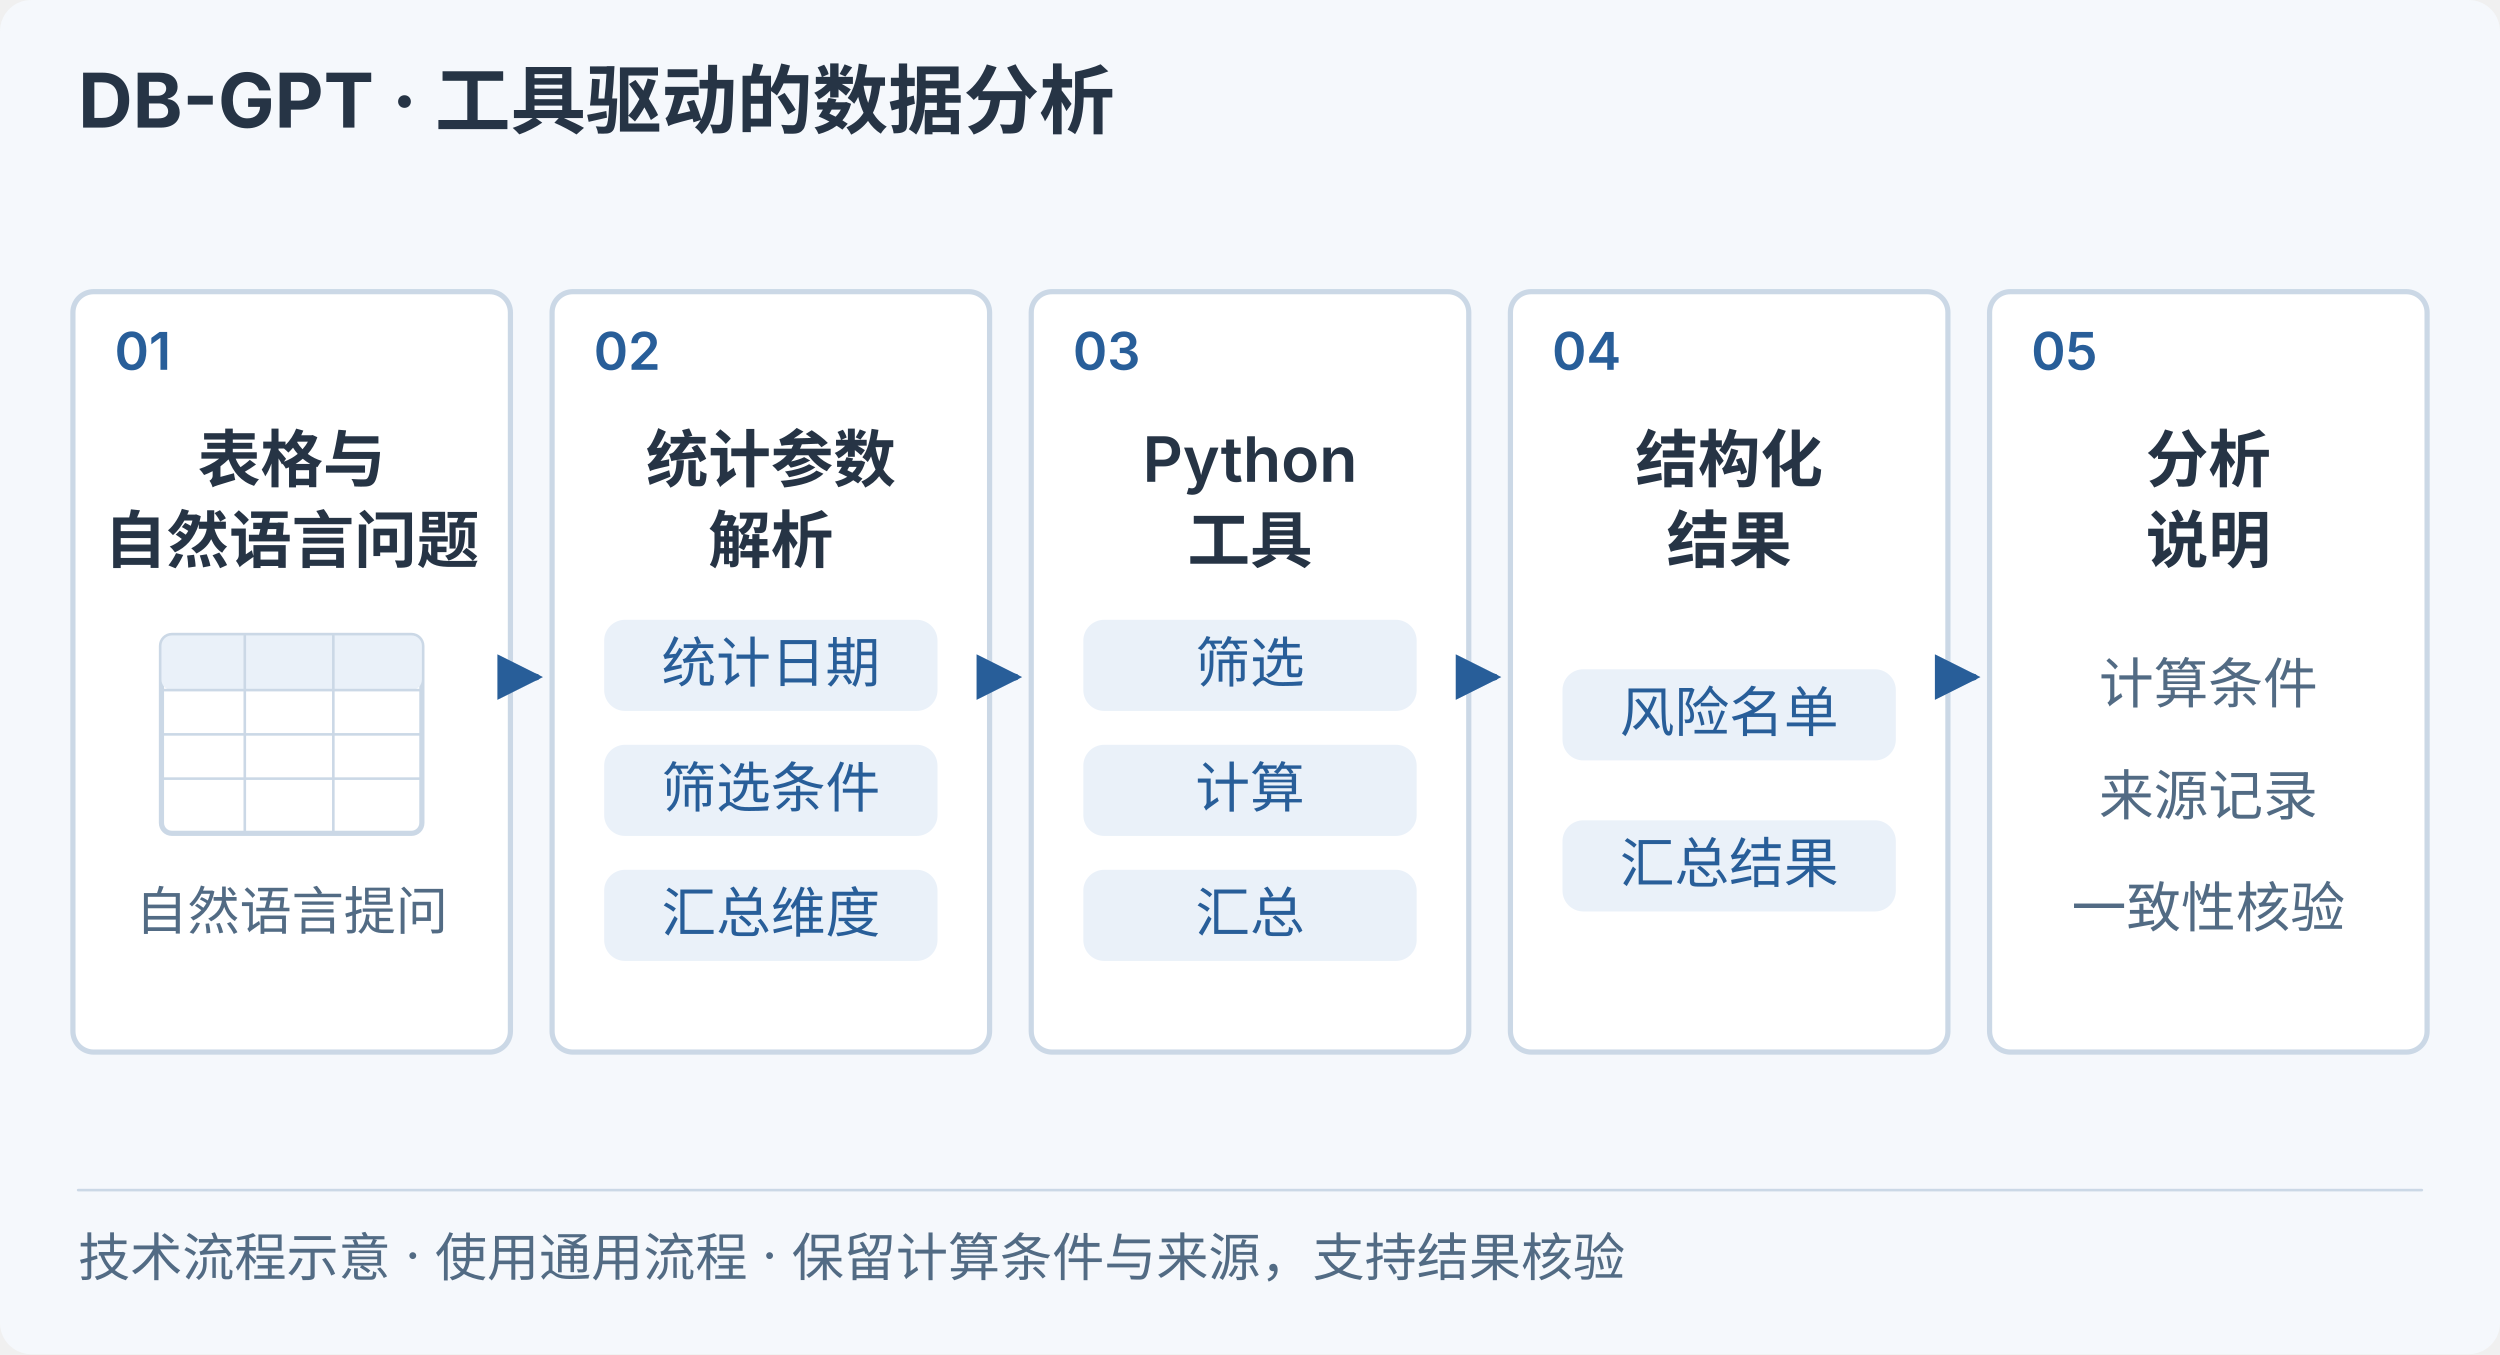
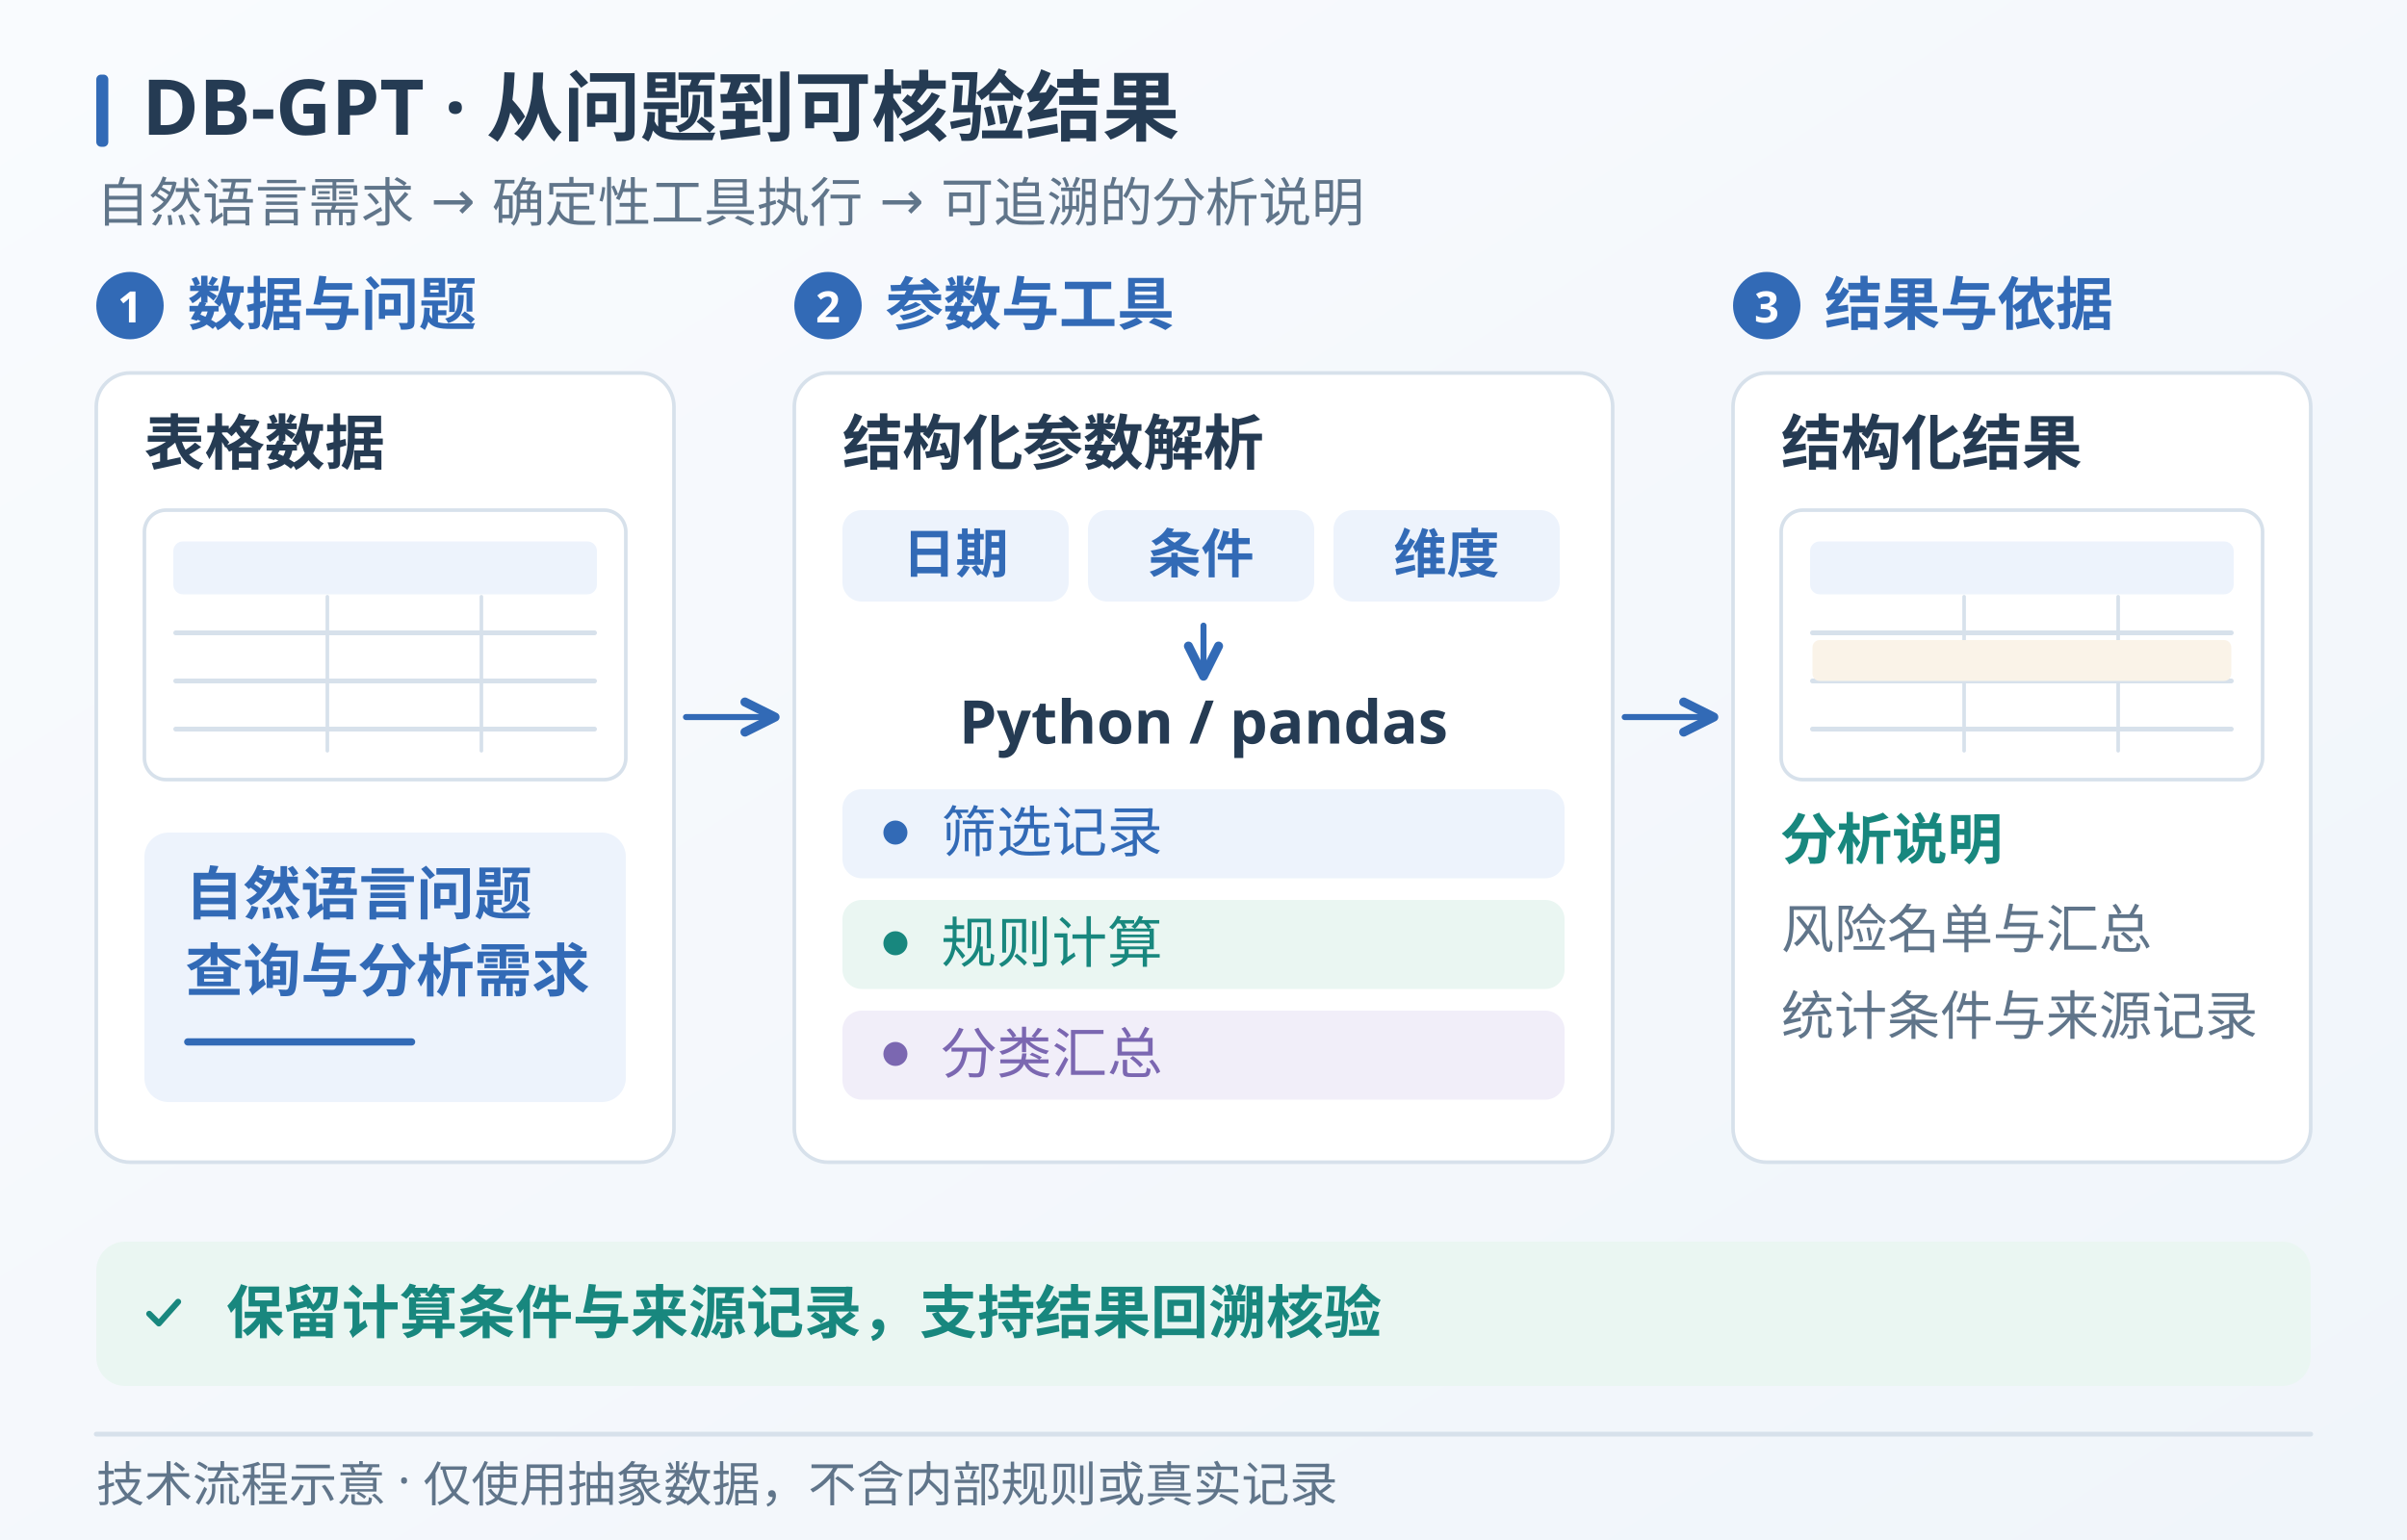
- <svg xmlns="http://www.w3.org/2000/svg" width="960" height="520" viewBox="0 0 960 520" role="img" aria-labelledby="title desc" lang="zh">
+ <svg xmlns="http://www.w3.org/2000/svg" width="1000" height="640" viewBox="0 0 1000 640" role="img" aria-labelledby="title desc" lang="zh">
  <defs>
-     <marker id="arrow" markerWidth="7" markerHeight="7" refX="6" refY="3.5" orient="auto">
-       <path d="M0,0 L7,3.5 L0,7 Z" fill="#285e99" />
+     <marker id="arrow" markerWidth="7" markerHeight="7" refX="6" refY="3.5" orient="auto-start-reverse">
+       <path d="M1 1 L6 3.5 L1 6" fill="none" stroke="context-stroke" stroke-width="1.5" stroke-linecap="round" stroke-linejoin="round" />
    </marker>
+     <linearGradient id="bg" x2="1" y2="1">
+       <stop stop-color="#f9fbfe" />
+       <stop offset="1" stop-color="#f0f5fa" />
+     </linearGradient>
  </defs>
-   <rect width="960" height="520" rx="12" fill="#f5f8fc" />
-   <g font-family="Inter, Segoe UI, Microsoft YaHei, PingFang SC, Noto Sans CJK SC, sans-serif">
-     <text x="30" y="49" font-size="29" font-weight="650" fill="#263445" text-anchor="start">DB-GPT · 工具驱动的数据分析</text>
-     <rect x="28" y="112" width="168" height="292" rx="8" fill="#ffffff" stroke="#cbd8e6" stroke-width="2" />
-     <text x="44" y="142" font-size="20" font-weight="600" fill="#285e99" text-anchor="start">01</text>
-     <text x="112.0" y="185" font-size="24" font-weight="600" fill="#263445" text-anchor="middle">表格与</text>
-     <text x="112.0" y="216" font-size="24" font-weight="600" fill="#263445" text-anchor="middle">自然语言问题</text>
-     <path d="M200 260 H206" fill="none" stroke="#285e99" stroke-width="2.5" stroke-linecap="round" stroke-linejoin="round" marker-end="url(#arrow)" />
-     <rect x="212" y="112" width="168" height="292" rx="8" fill="#ffffff" stroke="#cbd8e6" stroke-width="2" />
-     <text x="228" y="142" font-size="20" font-weight="600" fill="#285e99" text-anchor="start">02</text>
-     <text x="296.0" y="185" font-size="24" font-weight="600" fill="#263445" text-anchor="middle">统计参数</text>
-     <text x="296.0" y="216" font-size="24" font-weight="600" fill="#263445" text-anchor="middle">解析</text>
-     <path d="M384 260 H390" fill="none" stroke="#285e99" stroke-width="2.5" stroke-linecap="round" stroke-linejoin="round" marker-end="url(#arrow)" />
-     <rect x="396" y="112" width="168" height="292" rx="8" fill="#ffffff" stroke="#cbd8e6" stroke-width="2" />
-     <text x="412" y="142" font-size="20" font-weight="600" fill="#285e99" text-anchor="start">03</text>
-     <text x="480.0" y="185" font-size="24" font-weight="600" fill="#263445" text-anchor="middle">Python</text>
-     <text x="480.0" y="216" font-size="24" font-weight="600" fill="#263445" text-anchor="middle">工具</text>
-     <path d="M568 260 H574" fill="none" stroke="#285e99" stroke-width="2.5" stroke-linecap="round" stroke-linejoin="round" marker-end="url(#arrow)" />
-     <rect x="580" y="112" width="168" height="292" rx="8" fill="#ffffff" stroke="#cbd8e6" stroke-width="2" />
-     <text x="596" y="142" font-size="20" font-weight="600" fill="#285e99" text-anchor="start">04</text>
-     <text x="664.0" y="185" font-size="24" font-weight="600" fill="#263445" text-anchor="middle">结构化</text>
-     <text x="664.0" y="216" font-size="24" font-weight="600" fill="#263445" text-anchor="middle">结果</text>
-     <path d="M752 260 H758" fill="none" stroke="#285e99" stroke-width="2.5" stroke-linecap="round" stroke-linejoin="round" marker-end="url(#arrow)" />
-     <rect x="764" y="112" width="168" height="292" rx="8" fill="#ffffff" stroke="#cbd8e6" stroke-width="2" />
-     <text x="780" y="142" font-size="20" font-weight="600" fill="#285e99" text-anchor="start">05</text>
-     <text x="848.0" y="185" font-size="24" font-weight="600" fill="#263445" text-anchor="middle">分析</text>
-     <text x="848.0" y="216" font-size="24" font-weight="600" fill="#263445" text-anchor="middle">说明</text>
-     <rect x="62" y="244" width="100" height="76" rx="4" fill="#ffffff" stroke="#cbd8e6" stroke-width="2" />
-     <rect x="62" y="244" width="100" height="21" rx="4" fill="#eaf1f9" stroke="none" stroke-width="2" />
-     <path d="M62 265 H162" fill="none" stroke="#cbd8e6" stroke-width="1" stroke-linecap="round" stroke-linejoin="round" />
-     <path d="M62 282 H162" fill="none" stroke="#cbd8e6" stroke-width="1" stroke-linecap="round" stroke-linejoin="round" />
-     <path d="M62 299 H162" fill="none" stroke="#cbd8e6" stroke-width="1" stroke-linecap="round" stroke-linejoin="round" />
-     <path d="M94 244 V320" fill="none" stroke="#cbd8e6" stroke-width="1" stroke-linecap="round" stroke-linejoin="round" />
-     <path d="M128 244 V320" fill="none" stroke="#cbd8e6" stroke-width="1" stroke-linecap="round" stroke-linejoin="round" />
-     <text x="112" y="357" font-size="20" font-weight="400" fill="#526b84" text-anchor="middle">自然语言提问</text>
-     <rect x="232" y="238" width="128" height="35" rx="8" fill="#eaf1f9" stroke="none" stroke-width="0" />
-     <text x="296.0" y="262" font-size="21" font-weight="400" fill="#285e99" text-anchor="middle">统计日期</text>
-     <rect x="232" y="286" width="128" height="35" rx="8" fill="#eaf1f9" stroke="none" stroke-width="0" />
-     <text x="296.0" y="310" font-size="21" font-weight="400" fill="#285e99" text-anchor="middle">筛选条件</text>
-     <rect x="232" y="334" width="128" height="35" rx="8" fill="#eaf1f9" stroke="none" stroke-width="0" />
-     <text x="296.0" y="358" font-size="21" font-weight="400" fill="#285e99" text-anchor="middle">汇总维度</text>
-     <rect x="416" y="238" width="128" height="35" rx="8" fill="#eaf1f9" stroke="none" stroke-width="0" />
-     <text x="480.0" y="262" font-size="21" font-weight="400" fill="#285e99" text-anchor="middle">筛选</text>
-     <rect x="416" y="286" width="128" height="35" rx="8" fill="#eaf1f9" stroke="none" stroke-width="0" />
-     <text x="480.0" y="310" font-size="21" font-weight="400" fill="#285e99" text-anchor="middle">计算</text>
-     <rect x="416" y="334" width="128" height="35" rx="8" fill="#eaf1f9" stroke="none" stroke-width="0" />
-     <text x="480.0" y="358" font-size="21" font-weight="400" fill="#285e99" text-anchor="middle">汇总</text>
-     <rect x="600" y="257" width="128" height="35" rx="8" fill="#eaf1f9" stroke="none" stroke-width="0" />
-     <text x="664.0" y="281" font-size="21" font-weight="400" fill="#285e99" text-anchor="middle">风险名单</text>
-     <rect x="600" y="315" width="128" height="35" rx="8" fill="#eaf1f9" stroke="none" stroke-width="0" />
-     <text x="664.0" y="339" font-size="21" font-weight="400" fill="#285e99" text-anchor="middle">汇总结果</text>
-     <text x="848" y="270" font-size="21" font-weight="400" fill="#526b84" text-anchor="middle">计算条件</text>
-     <text x="848" y="313" font-size="21" font-weight="400" fill="#526b84" text-anchor="middle">来源记录</text>
-     <text x="848" y="356" font-size="21" font-weight="400" fill="#526b84" text-anchor="middle">一致性核验</text>
-     <path d="M30 457 H930" fill="none" stroke="#cbd8e6" stroke-width="1" stroke-linecap="round" stroke-linejoin="round" />
-     <text x="30" y="490" font-size="20" font-weight="400" fill="#526b84" text-anchor="start">技术流程示意 · 使用通用流程 · 保留计算条件与来源，支持结果核验</text>
+   <rect width="1000" height="640" fill="url(#bg)" />
+   <g font-family="Segoe UI, Microsoft YaHei, PingFang SC, sans-serif">
+     <rect x="40" y="31" width="5" height="30" rx="2" fill="#326ab6" stroke="none" stroke-width="1.5" />
+     <text x="59" y="56" font-size="32" fill="#253b53" font-weight="650" text-anchor="start">DB-GPT · 从问题到可核验结果</text>
+     <text x="40" y="92" font-size="22" fill="#60758a" font-weight="500" text-anchor="start">自然语言需求 → 确定性工具执行 → 可追溯的分析说明</text>
+     <circle cx="54" cy="127" r="14" fill="#326ab6" stroke="none" stroke-width="2" />
+     <text x="54" y="134" font-size="18" fill="#fff" font-weight="650" text-anchor="middle">1</text>
+     <text x="78" y="135" font-size="24" fill="#326ab6" font-weight="650" text-anchor="start">数据与问题</text>
+     <circle cx="344" cy="127" r="14" fill="#326ab6" stroke="none" stroke-width="2" />
+     <text x="344" y="134" font-size="18" fill="#fff" font-weight="650" text-anchor="middle">2</text>
+     <text x="368" y="135" font-size="24" fill="#326ab6" font-weight="650" text-anchor="start">参数与工具</text>
+     <circle cx="734" cy="127" r="14" fill="#326ab6" stroke="none" stroke-width="2" />
+     <text x="734" y="134" font-size="18" fill="#fff" font-weight="650" text-anchor="middle">3</text>
+     <text x="758" y="135" font-size="24" fill="#326ab6" font-weight="650" text-anchor="start">结果与依据</text>
+     <rect x="40" y="155" width="240" height="328" rx="14" fill="#fff" stroke="#d7e1eb" stroke-width="1.5" />
+     <text x="60" y="193" font-size="25" fill="#253b53" font-weight="650" text-anchor="start">表格数据</text>
+     <rect x="60" y="212" width="200" height="112" rx="9" fill="#fff" stroke="#d7e1eb" stroke-width="1.5" />
+     <rect x="72" y="225" width="176" height="22" rx="4" fill="#edf3fc" stroke="none" stroke-width="1.5" />
+     <path d="M73 263 H247" fill="none" stroke="#d7e1eb" stroke-width="2" stroke-linecap="round" stroke-linejoin="round" />
+     <path d="M73 283 H247" fill="none" stroke="#d7e1eb" stroke-width="2" stroke-linecap="round" stroke-linejoin="round" />
+     <path d="M73 303 H247" fill="none" stroke="#d7e1eb" stroke-width="2" stroke-linecap="round" stroke-linejoin="round" />
+     <path d="M136 248 V312 M200 248 V312" fill="none" stroke="#d7e1eb" stroke-width="1.5" stroke-linecap="round" stroke-linejoin="round" />
+     <rect x="60" y="346" width="200" height="112" rx="10" fill="#edf3fc" stroke="none" stroke-width="1.5" />
+     <text x="77" y="380" font-size="24" fill="#326ab6" font-weight="550" text-anchor="start">自然语言问题</text>
+     <text x="77" y="412" font-size="24" fill="#326ab6" font-weight="550" text-anchor="start">查询与分析需求</text>
+     <path d="M78 433 H171" fill="none" stroke="#326ab6" stroke-width="3" stroke-linecap="round" stroke-linejoin="round" />
+     <rect x="330" y="155" width="340" height="328" rx="14" fill="#fff" stroke="#d7e1eb" stroke-width="1.5" />
+     <text x="350" y="193" font-size="25" fill="#253b53" font-weight="650" text-anchor="start">结构化参数解析</text>
+     <rect x="350" y="212" width="94" height="38" rx="8" fill="#edf3fc" stroke="none" stroke-width="1.5" />
+     <text x="397" y="238" font-size="22" fill="#326ab6" font-weight="600" text-anchor="middle">日期</text>
+     <rect x="452" y="212" width="94" height="38" rx="8" fill="#edf3fc" stroke="none" stroke-width="1.5" />
+     <text x="499" y="238" font-size="22" fill="#326ab6" font-weight="600" text-anchor="middle">条件</text>
+     <rect x="554" y="212" width="94" height="38" rx="8" fill="#edf3fc" stroke="none" stroke-width="1.5" />
+     <text x="601" y="238" font-size="22" fill="#326ab6" font-weight="600" text-anchor="middle">维度</text>
+     <path d="M500 260 V281" fill="none" stroke="#326ab6" stroke-width="2.5" stroke-linecap="round" stroke-linejoin="round" marker-end="url(#arrow)" />
+     <text x="500" y="309" font-size="25" fill="#253b53" font-weight="650" text-anchor="middle">Python / pandas</text>
+     <rect x="350" y="328" width="300" height="37" rx="8" fill="#edf3fc" stroke="none" stroke-width="1.5" />
+     <circle cx="372" cy="346" r="5" fill="#326ab6" stroke="none" stroke-width="2" />
+     <text x="391" y="354" font-size="23" fill="#326ab6" font-weight="500" text-anchor="start">筛选记录</text>
+     <rect x="350" y="374" width="300" height="37" rx="8" fill="#eaf6f2" stroke="none" stroke-width="1.5" />
+     <circle cx="372" cy="392" r="5" fill="#18877e" stroke="none" stroke-width="2" />
+     <text x="391" y="400" font-size="23" fill="#18877e" font-weight="500" text-anchor="start">规则计算</text>
+     <rect x="350" y="420" width="300" height="37" rx="8" fill="#f1eef9" stroke="none" stroke-width="1.5" />
+     <circle cx="372" cy="438" r="5" fill="#7b67b1" stroke="none" stroke-width="2" />
+     <text x="391" y="446" font-size="23" fill="#7b67b1" font-weight="500" text-anchor="start">分类汇总</text>
+     <rect x="720" y="155" width="240" height="328" rx="14" fill="#fff" stroke="#d7e1eb" stroke-width="1.5" />
+     <text x="740" y="193" font-size="25" fill="#253b53" font-weight="650" text-anchor="start">结构化结果</text>
+     <rect x="740" y="212" width="200" height="112" rx="9" fill="#fff" stroke="#d7e1eb" stroke-width="1.5" />
+     <rect x="752" y="225" width="176" height="22" rx="4" fill="#edf3fc" stroke="none" stroke-width="1.5" />
+     <path d="M753 263 H927" fill="none" stroke="#d7e1eb" stroke-width="2" stroke-linecap="round" stroke-linejoin="round" />
+     <path d="M753 283 H927" fill="none" stroke="#d7e1eb" stroke-width="2" stroke-linecap="round" stroke-linejoin="round" />
+     <path d="M753 303 H927" fill="none" stroke="#d7e1eb" stroke-width="2" stroke-linecap="round" stroke-linejoin="round" />
+     <path d="M816 248 V312 M880 248 V312" fill="none" stroke="#d7e1eb" stroke-width="1.5" stroke-linecap="round" stroke-linejoin="round" />
+     <rect x="753" y="266" width="174" height="17" rx="3" fill="#faf3e8" stroke="none" stroke-width="1.5" />
+     <text x="740" y="357" font-size="23" fill="#18877e" font-weight="650" text-anchor="start">分析说明</text>
+     <text x="740" y="394" font-size="22" fill="#60758a" font-weight="500" text-anchor="start">风险名单与汇总</text>
+     <text x="740" y="430" font-size="22" fill="#60758a" font-weight="500" text-anchor="start">统计条件与来源记录</text>
+     <path d="M285 298 H322" fill="none" stroke="#326ab6" stroke-width="2.5" stroke-linecap="round" stroke-linejoin="round" marker-end="url(#arrow)" />
+     <path d="M675 298 H712" fill="none" stroke="#326ab6" stroke-width="2.5" stroke-linecap="round" stroke-linejoin="round" marker-end="url(#arrow)" />
+     <rect x="40" y="516" width="920" height="60" rx="12" fill="#eaf6f2" stroke="none" stroke-width="1.5" />
+     <circle cx="68" cy="546" r="13" fill="#eaf6f2" stroke="none" stroke-width="2" />
+     <path d="M62 546 l4 4 8 -9" fill="none" stroke="#18877e" stroke-width="2.5" stroke-linecap="round" stroke-linejoin="round" />
+     <text x="94" y="554" font-size="24" fill="#18877e" font-weight="550" text-anchor="start">保留计算条件与来源记录，支持结果回溯核验</text>
+     <path d="M40 596 H960" fill="none" stroke="#d7e1eb" stroke-width="2" stroke-linecap="round" stroke-linejoin="round" />
+     <text x="40" y="624" font-size="20" fill="#60758a" font-weight="500" text-anchor="start">技术流程示意 · 仅使用抽象数据，不含内部规则或真实记录</text>
  </g>
</svg>
